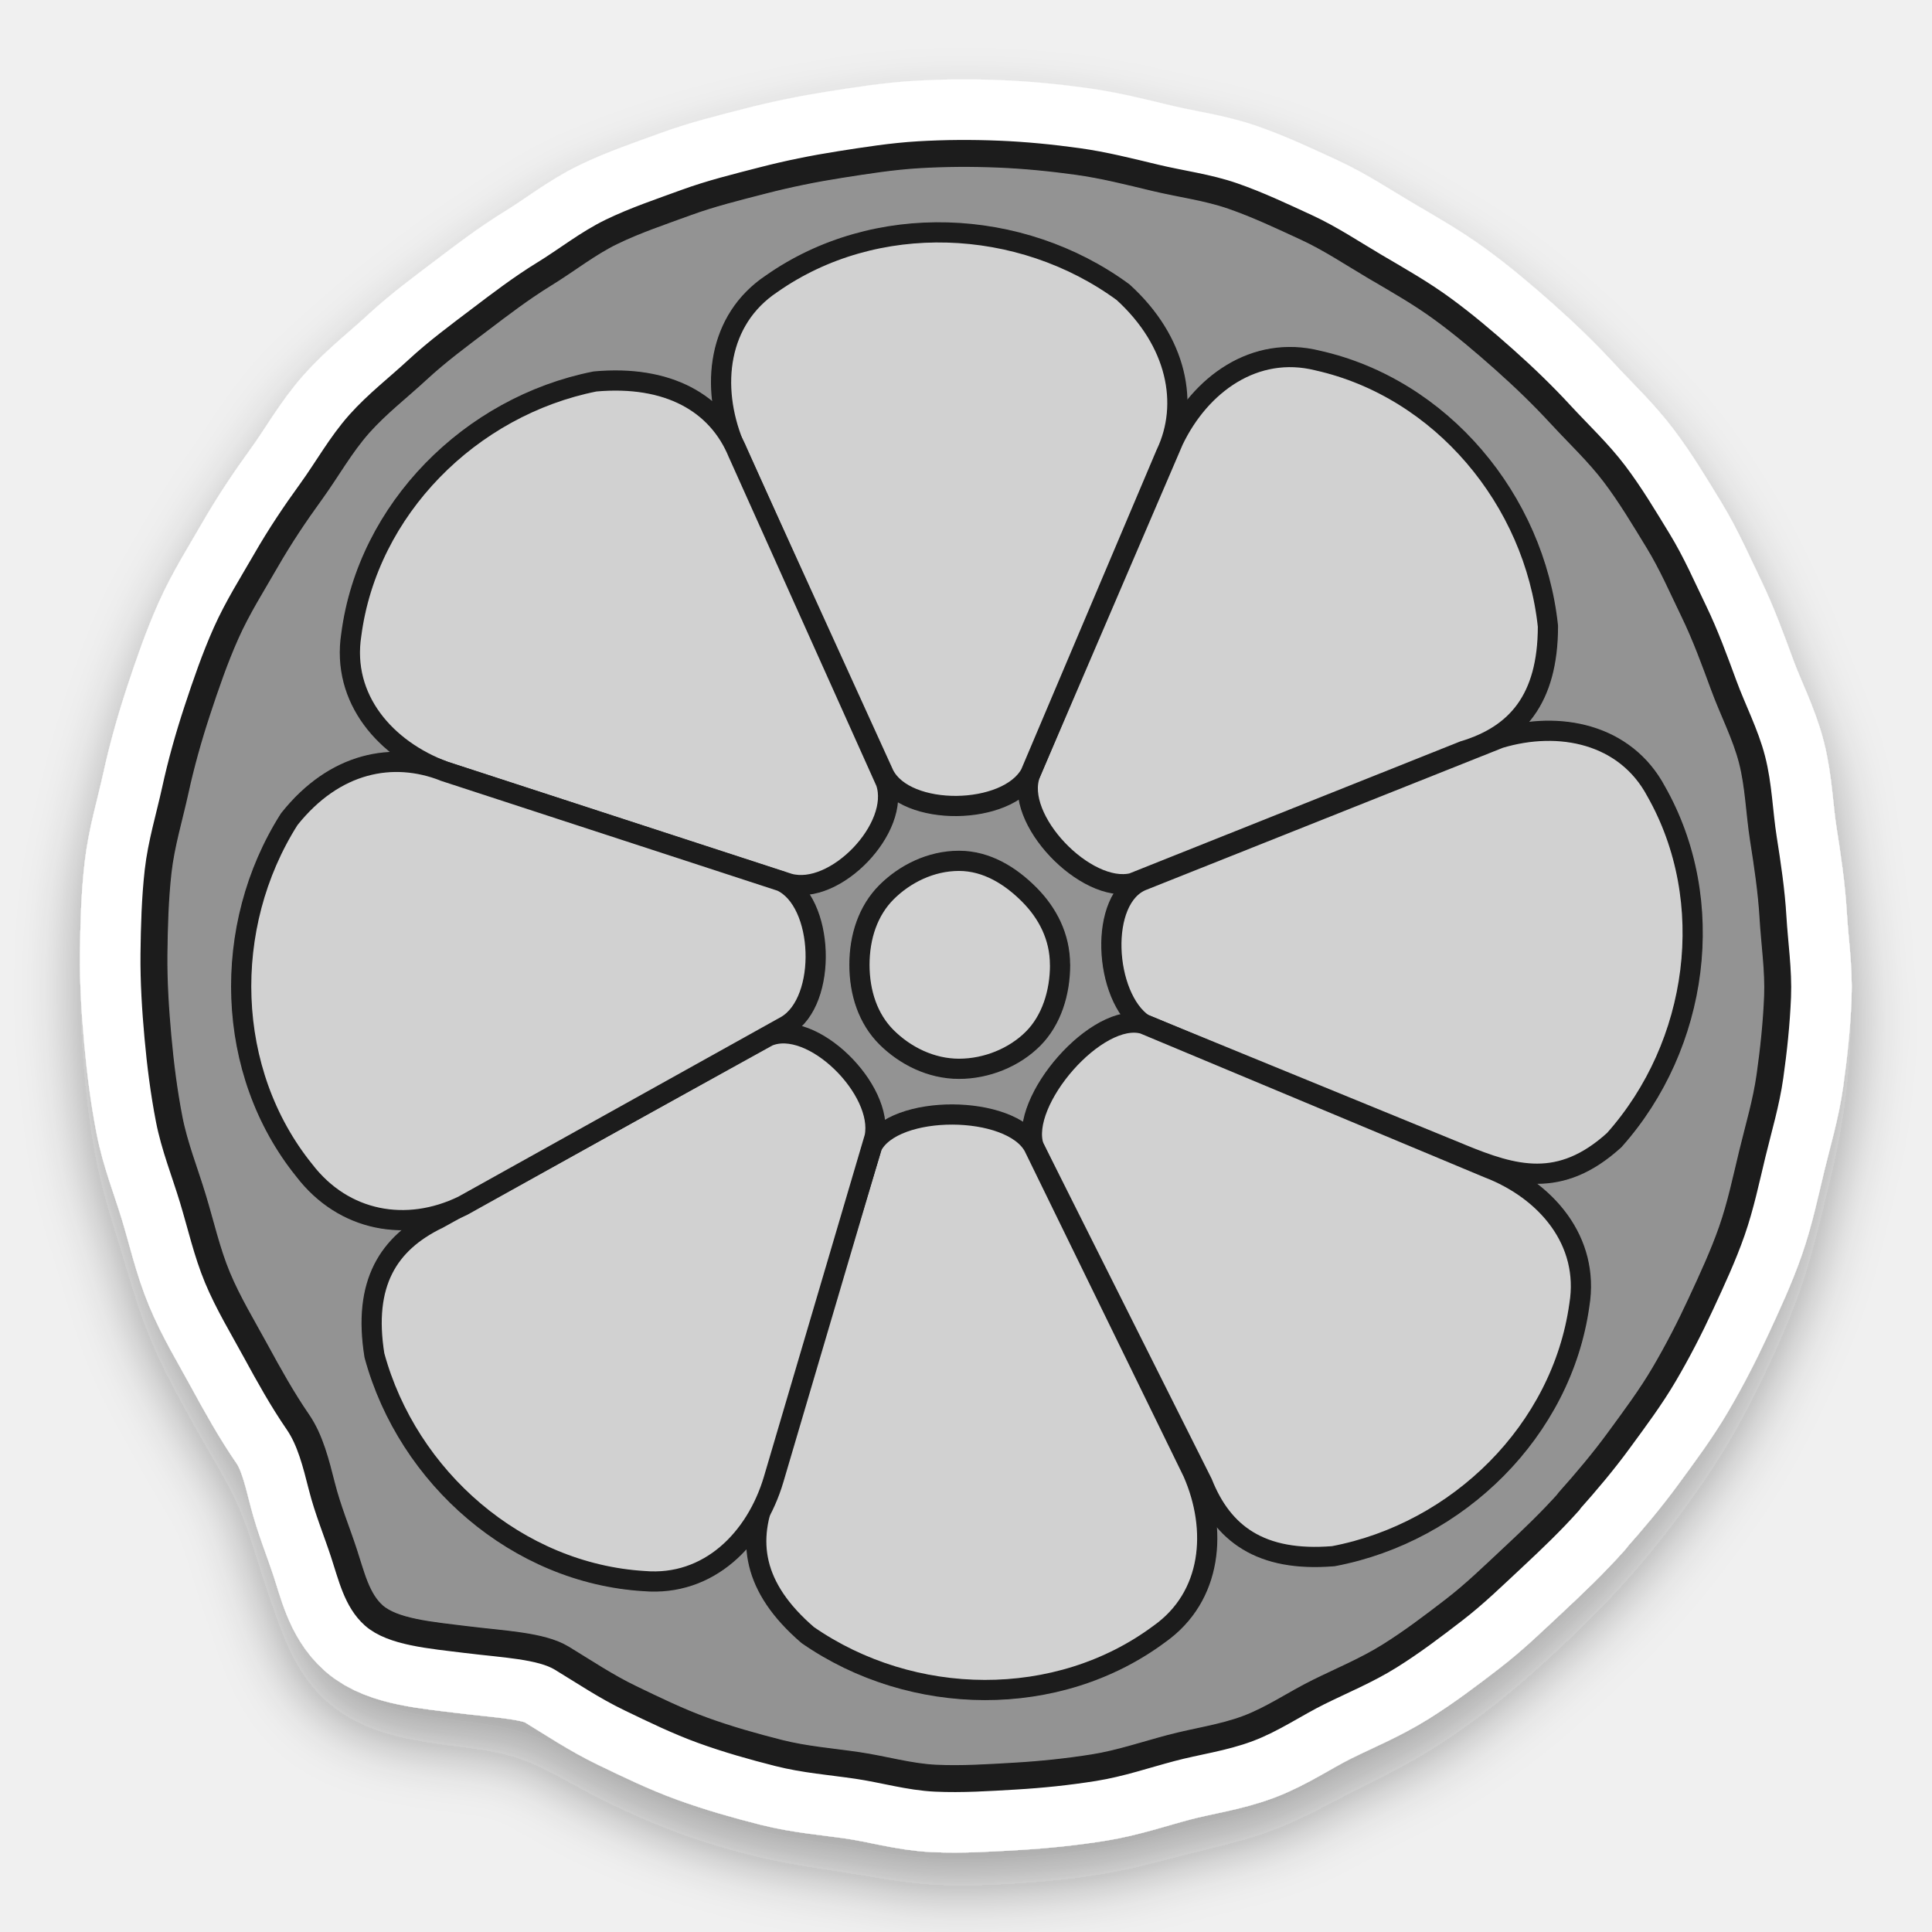
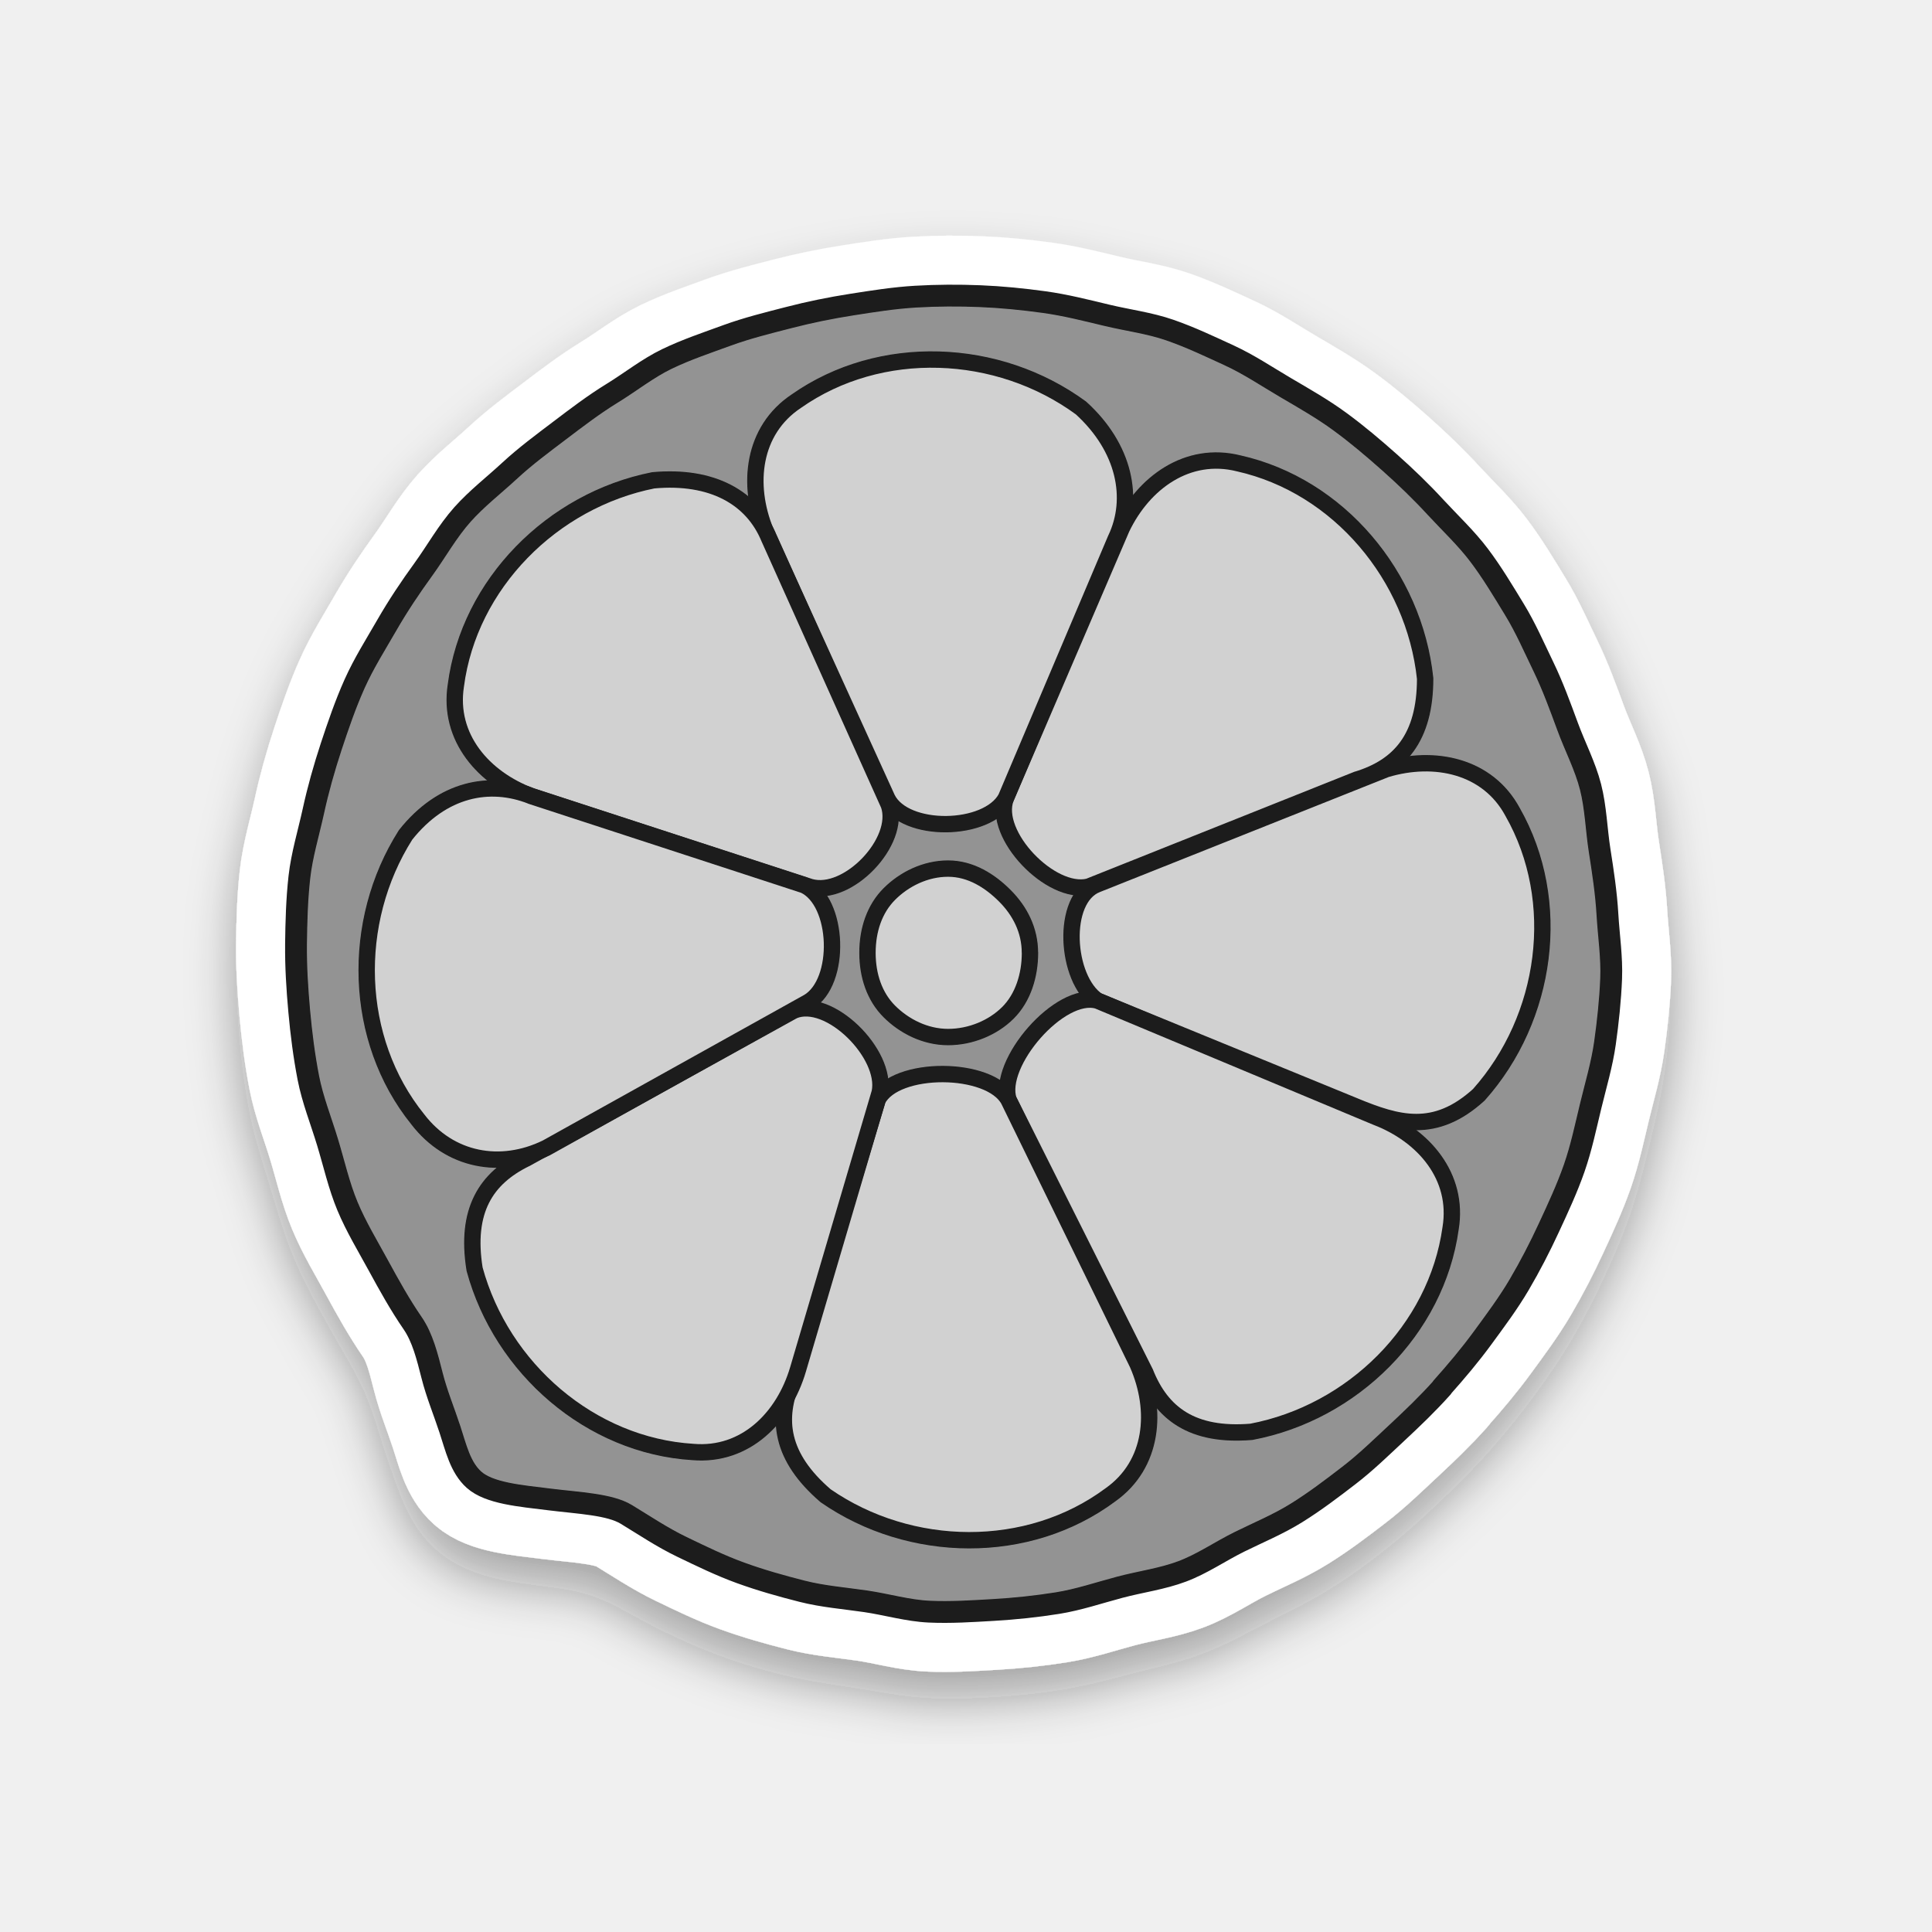
<svg xmlns="http://www.w3.org/2000/svg" width="1024" height="1024" viewBox="0 0 1024 1024">
  <defs>
    <filter id="sh" x="-20%" y="-20%" width="150%" height="150%">
      <feDropShadow dx="0" dy="18" stdDeviation="16" flood-color="#131b17" flood-opacity="0.35" />
    </filter>
    <filter id="grey">
      <feColorMatrix type="saturate" values="0" />
    </filter>
  </defs>
  <g filter="url(#grey)">
-     <g filter="url(#sh)">
-       <g transform="translate(74.50 74.20) scale(3.566)" stroke-linejoin="round">
-         <path d="M212.32,202.35C209.67,205.32,206.84,208.02,204,210.67C201.09,213.38,198.29,216.12,195.2,218.49C192.06,220.91,188.92,223.29,185.61,225.35C182.25,227.45,178.6,228.95,175.1,230.68C171.56,232.43,168.26,234.73,164.6,236.1C160.91,237.49,156.94,238,153.15,239.01C149.34,240.02,145.6,241.3,141.72,241.92C137.84,242.54,133.91,242.95,129.98,243.18C126.05,243.41,122.1,243.67,118.17,243.49C114.24,243.31,110.41,242.16,106.51,241.59C102.61,241.02,98.7,240.72,94.87,239.75C91.08,238.79,87.28,237.72,83.56,236.37C79.89,235.04,76.34,233.31,72.77,231.59C69.2,229.87,66,227.71,62.61,225.65C59.54,223.78,53.89,223.57,48.51,222.9C43.1,222.23,37.46,221.78,34.66,219.29C32.13,217.03,31.35,213.44,30.22,210.01C29.17,206.81,27.81,203.52,26.97,200.2C26.07,196.66,25.22,193.23,23.4,190.57C21.06,187.17,19.07,183.58,17.12,180C15.15,176.38,13,172.85,11.43,169.08C9.86,165.31,8.96,161.24,7.77,157.33C6.58,153.4,5.03,149.55,4.25,145.53C3.47,141.5,2.95,137.4,2.58,133.32C2.21,129.23,1.95,125.11,1.99,121.01C2.04,116.91,2.15,112.77,2.61,108.68C3.07,104.61,4.29,100.63,5.17,96.62C6.04,92.63,7.15,88.69,8.44,84.77C9.72,80.89,11.05,77.01,12.73,73.25C14.41,69.49,16.59,66.06,18.65,62.48C20.71,58.9,22.94,55.57,25.37,52.22C27.75,48.93,29.76,45.28,32.52,42.18C35.17,39.21,38.33,36.78,41.19,34.13C44.11,31.43,47.26,29.11,50.37,26.75C53.48,24.39,56.64,21.98,59.98,19.93C63.36,17.86,66.49,15.35,70.02,13.64C73.58,11.92,77.36,10.66,81.05,9.31C84.74,7.96,88.6,7.01,92.4,6.03C96.22,5.04,100.07,4.26,103.96,3.65C107.85,3.04,111.75,2.42,115.68,2.19C119.61,1.96,123.56,1.94,127.5,2.1C131.44,2.26,135.36,2.65,139.27,3.19C143.18,3.73,146.98,4.7,150.82,5.62C154.66,6.54,158.61,7.03,162.35,8.33C166.09,9.63,169.65,11.32,173.25,12.98C176.85,14.64,180.1,16.83,183.51,18.84C186.88,20.82,190.31,22.76,193.52,25.11C196.67,27.41,199.68,29.96,202.65,32.6C205.62,35.24,208.46,37.98,211.1,40.85C213.8,43.77,216.71,46.5,219.07,49.62C221.46,52.78,223.5,56.21,225.54,59.55C227.61,62.93,229.18,66.57,230.89,70.1C232.61,73.66,233.95,77.35,235.31,81.04C236.67,84.75,238.54,88.3,239.52,92.11C240.5,95.92,240.59,99.94,241.2,103.83C241.81,107.72,242.4,111.6,242.63,115.53C242.86,119.46,243.47,123.41,243.31,127.35C243.15,131.29,242.73,135.24,242.18,139.15C241.63,143.06,240.49,146.85,239.56,150.69C238.63,154.53,237.83,158.39,236.53,162.12C235.24,165.82,233.57,169.41,231.9,173.01C230.26,176.56,228.45,180.07,226.44,183.49C224.46,186.86,222.1,190.02,219.75,193.23C217.45,196.38,214.92,199.38,212.27,202.35L212.32,202.35Z" fill="#ffffff" stroke="#ffffff" stroke-width="22" />
-         <path d="M196.72,90.78L147.42,110.45C140.52,112.12,129.69,100.9,132.25,94.2L153.51,44.68C157.51,36.31,165.6,30.44,174.96,32.78C193.31,36.89,207.19,53.47,209.18,72.27C209.18,83.16,204.49,88.42,196.72,90.79L196.72,90.78Z" fill="#ffffff" stroke="#ffffff" stroke-width="22" />
-         <path d="M152.42,46.59L132.25,94.2C128.84,100.43,113.73,100.7,110.5,94.3L88.17,45.25C84.67,36.66,85.76,26.72,93.79,21.37C109.18,10.56,130.78,11.44,146.03,22.62C154.08,29.94,155.9,39.24,152.43,46.58L152.42,46.59Z" fill="#ffffff" stroke="#ffffff" stroke-width="22" />
-         <path d="M88.83,46.59L110.77,95.46C113.06,102.18,103.26,112.44,96.36,110.51L45.12,93.82C36.42,90.59,29.84,83.07,31.32,73.54C33.75,54.89,49.01,39.57,67.55,35.89C78.39,34.91,85.77,39.08,88.83,46.6L88.83,46.59Z" fill="#ffffff" stroke="#ffffff" stroke-width="22" />
-         <path d="M196.29,150.72L149.08,131.39C143.2,127.41,142.26,112.67,148.94,110.05L202.01,88.91C210.9,86.24,220.68,88.27,225.24,96.77C234.54,113.12,231.61,134.54,219.03,148.65C210.97,155.97,204.15,153.96,196.28,150.72L196.29,150.72Z" fill="#ffffff" stroke="#ffffff" stroke-width="22" />
-         <path d="M157.82,199.59L132.76,149.61C130.53,142.87,142.2,129.39,149.09,131.38L200.24,152.76C208.91,156.07,215.42,163.64,213.85,173.16C211.25,191.79,195.86,206.97,177.29,210.49C166.44,211.38,160.81,207.13,157.82,199.58L157.82,199.59Z" fill="#ffffff" stroke="#ffffff" stroke-width="22" />
-         <path d="M93.27,200.69L108.73,149.55C111.97,143.23,129.34,143.3,132.75,149.61L156.4,198.04C160.13,206.53,159.3,216.49,151.42,222.06C136.33,233.28,114.71,232.98,99.17,222.22C90.92,215.12,90,208.13,93.27,200.7L93.27,200.69Z" fill="#ffffff" stroke="#ffffff" stroke-width="22" />
-         <path d="M44.12,160.4L93.27,133.22C99.82,130.47,110.55,141.19,109.1,148.21L94.11,199.03C91.49,207.93,84.44,215.01,74.83,214.19C56.06,213.05,39.72,198.89,34.76,180.65C33.03,169.9,36.83,163.96,44.12,160.39L44.12,160.4Z" fill="#ffffff" stroke="#ffffff" stroke-width="22" />
-         <path d="M45.11,93.82L95.22,110.18C101.66,113.16,102.16,127.96,95.99,131.62L47.92,158.39C39.58,162.45,30.21,160.81,24.34,153.16C12.52,138.53,11.97,116.91,22.1,100.95C28.87,92.43,37.55,90.84,45.11,93.81L45.11,93.82Z" fill="#ffffff" stroke="#ffffff" stroke-width="22" />
-         <path d="M136.67,122.59C136.67,126.76,135.38,130.85,132.64,133.59C129.9,136.33,125.81,138.05,121.64,138.05C117.47,138.05,113.61,136.09,110.87,133.36C108.13,130.63,106.85,126.76,106.85,122.59C106.85,118.42,108.13,114.55,110.86,111.81C113.59,109.08,117.47,107.14,121.64,107.14C125.81,107.14,129.35,109.41,132.08,112.15C134.81,114.89,136.66,118.42,136.66,122.59L136.67,122.59Z" fill="#ffffff" stroke="#ffffff" stroke-width="22" />
+     <g transform="translate(512 512) scale(0.81) translate(-520 -520)">
+       <g filter="url(#sh)">
+         <g transform="translate(74.50 74.20) scale(3.566)" stroke-linejoin="round">
+           <path d="M212.32,202.35C209.67,205.32,206.84,208.02,204,210.67C201.09,213.38,198.29,216.12,195.2,218.49C192.06,220.91,188.92,223.29,185.61,225.35C182.25,227.45,178.6,228.95,175.1,230.68C171.56,232.43,168.26,234.73,164.6,236.1C160.91,237.49,156.94,238,153.15,239.01C149.34,240.02,145.6,241.3,141.72,241.92C137.84,242.54,133.91,242.95,129.98,243.18C126.05,243.41,122.1,243.67,118.17,243.49C114.24,243.31,110.41,242.16,106.51,241.59C102.61,241.02,98.7,240.72,94.87,239.75C91.08,238.79,87.28,237.72,83.56,236.37C79.89,235.04,76.34,233.31,72.77,231.59C69.2,229.87,66,227.71,62.61,225.65C59.54,223.78,53.89,223.57,48.51,222.9C43.1,222.23,37.46,221.78,34.66,219.29C32.13,217.03,31.35,213.44,30.22,210.01C29.17,206.81,27.81,203.52,26.97,200.2C26.07,196.66,25.22,193.23,23.4,190.57C21.06,187.17,19.07,183.58,17.12,180C15.15,176.38,13,172.85,11.43,169.08C9.86,165.31,8.96,161.24,7.77,157.33C6.58,153.4,5.03,149.55,4.25,145.53C3.47,141.5,2.95,137.4,2.58,133.32C2.21,129.23,1.95,125.11,1.99,121.01C2.04,116.91,2.15,112.77,2.61,108.68C3.07,104.61,4.29,100.63,5.17,96.62C6.04,92.63,7.15,88.69,8.44,84.77C9.72,80.89,11.05,77.01,12.73,73.25C14.41,69.49,16.59,66.06,18.65,62.48C20.71,58.9,22.94,55.57,25.37,52.22C27.75,48.93,29.76,45.28,32.52,42.18C35.17,39.21,38.33,36.78,41.19,34.13C44.11,31.43,47.26,29.11,50.37,26.75C53.48,24.39,56.64,21.98,59.98,19.93C63.36,17.86,66.49,15.35,70.02,13.64C73.58,11.92,77.36,10.66,81.05,9.31C84.74,7.96,88.6,7.01,92.4,6.03C96.22,5.04,100.07,4.26,103.96,3.65C107.85,3.04,111.75,2.42,115.68,2.19C119.61,1.96,123.56,1.94,127.5,2.1C131.44,2.26,135.36,2.65,139.27,3.19C143.18,3.73,146.98,4.7,150.82,5.62C154.66,6.54,158.61,7.03,162.35,8.33C166.09,9.63,169.65,11.32,173.25,12.98C176.85,14.64,180.1,16.83,183.51,18.84C186.88,20.82,190.31,22.76,193.52,25.11C196.67,27.41,199.68,29.96,202.65,32.6C205.62,35.24,208.46,37.98,211.1,40.85C213.8,43.77,216.71,46.5,219.07,49.62C221.46,52.78,223.5,56.21,225.54,59.55C227.61,62.93,229.18,66.57,230.89,70.1C232.61,73.66,233.95,77.35,235.31,81.04C236.67,84.75,238.54,88.3,239.52,92.11C240.5,95.92,240.59,99.94,241.2,103.83C241.81,107.72,242.4,111.6,242.63,115.53C242.86,119.46,243.47,123.41,243.31,127.35C243.15,131.29,242.73,135.24,242.18,139.15C241.63,143.06,240.49,146.85,239.56,150.69C238.63,154.53,237.83,158.39,236.53,162.12C235.24,165.82,233.57,169.41,231.9,173.01C230.26,176.56,228.45,180.07,226.44,183.49C224.46,186.86,222.1,190.02,219.75,193.23C217.45,196.38,214.92,199.38,212.27,202.35L212.32,202.35Z" fill="#ffffff" stroke="#ffffff" stroke-width="22" />
+           <path d="M196.72,90.78L147.42,110.45C140.52,112.12,129.69,100.9,132.25,94.2L153.51,44.68C157.51,36.31,165.6,30.44,174.96,32.78C193.31,36.89,207.19,53.47,209.18,72.27C209.18,83.16,204.49,88.42,196.72,90.79L196.72,90.78Z" fill="#ffffff" stroke="#ffffff" stroke-width="22" />
+           <path d="M152.42,46.59L132.25,94.2C128.84,100.43,113.73,100.7,110.5,94.3L88.17,45.25C84.67,36.66,85.76,26.72,93.79,21.37C109.18,10.56,130.78,11.44,146.03,22.62C154.08,29.94,155.9,39.24,152.43,46.58L152.42,46.59Z" fill="#ffffff" stroke="#ffffff" stroke-width="22" />
+           <path d="M88.83,46.59L110.77,95.46C113.06,102.18,103.26,112.44,96.36,110.51L45.12,93.82C36.42,90.59,29.84,83.07,31.32,73.54C33.75,54.89,49.01,39.57,67.55,35.89C78.39,34.91,85.77,39.08,88.83,46.6L88.83,46.59Z" fill="#ffffff" stroke="#ffffff" stroke-width="22" />
+           <path d="M196.29,150.72L149.08,131.39C143.2,127.41,142.26,112.67,148.94,110.05L202.01,88.91C210.9,86.24,220.68,88.27,225.24,96.77C234.54,113.12,231.61,134.54,219.03,148.65C210.97,155.97,204.15,153.96,196.28,150.72L196.29,150.72Z" fill="#ffffff" stroke="#ffffff" stroke-width="22" />
+           <path d="M157.82,199.59L132.76,149.61C130.53,142.87,142.2,129.39,149.09,131.38L200.24,152.76C208.91,156.07,215.42,163.64,213.85,173.16C211.25,191.79,195.86,206.97,177.29,210.49C166.44,211.38,160.81,207.13,157.82,199.58L157.82,199.59Z" fill="#ffffff" stroke="#ffffff" stroke-width="22" />
+           <path d="M93.27,200.69L108.73,149.55C111.97,143.23,129.34,143.3,132.75,149.61L156.4,198.04C160.13,206.53,159.3,216.49,151.42,222.06C136.33,233.28,114.71,232.98,99.17,222.22C90.92,215.12,90,208.13,93.27,200.7L93.27,200.69Z" fill="#ffffff" stroke="#ffffff" stroke-width="22" />
+           <path d="M44.12,160.4L93.27,133.22C99.82,130.47,110.55,141.19,109.1,148.21L94.11,199.03C91.49,207.93,84.44,215.01,74.83,214.19C56.06,213.05,39.72,198.89,34.76,180.65C33.03,169.9,36.83,163.96,44.12,160.39L44.12,160.4Z" fill="#ffffff" stroke="#ffffff" stroke-width="22" />
+           <path d="M45.11,93.82L95.22,110.18C101.66,113.16,102.16,127.96,95.99,131.62L47.92,158.39C39.58,162.45,30.21,160.81,24.34,153.16C12.52,138.53,11.97,116.91,22.1,100.95C28.87,92.43,37.55,90.84,45.11,93.81L45.11,93.82Z" fill="#ffffff" stroke="#ffffff" stroke-width="22" />
+           <path d="M136.67,122.59C136.67,126.76,135.38,130.85,132.64,133.59C129.9,136.33,125.81,138.05,121.64,138.05C117.47,138.05,113.61,136.09,110.87,133.36C108.13,130.63,106.85,126.76,106.85,122.59C106.85,118.42,108.13,114.55,110.86,111.81C113.59,109.08,117.47,107.14,121.64,107.14C125.81,107.14,129.35,109.41,132.08,112.15C134.81,114.89,136.66,118.42,136.66,122.59L136.67,122.59Z" fill="#ffffff" stroke="#ffffff" stroke-width="22" />
+         </g>
      </g>
-     </g>
-     <g transform="translate(74.50 74.20) scale(3.566)" stroke-linejoin="round" stroke-linecap="round">
-       <path d="M212.32,202.35C209.67,205.32,206.84,208.02,204,210.67C201.09,213.38,198.29,216.12,195.2,218.49C192.06,220.91,188.92,223.29,185.61,225.35C182.25,227.45,178.6,228.95,175.1,230.68C171.56,232.43,168.26,234.73,164.6,236.1C160.91,237.49,156.94,238,153.15,239.01C149.34,240.02,145.6,241.3,141.72,241.92C137.84,242.54,133.91,242.95,129.98,243.18C126.05,243.41,122.1,243.67,118.17,243.49C114.24,243.31,110.41,242.16,106.51,241.59C102.61,241.02,98.7,240.72,94.87,239.75C91.08,238.79,87.28,237.72,83.56,236.37C79.89,235.04,76.34,233.31,72.77,231.59C69.2,229.87,66,227.71,62.61,225.65C59.54,223.78,53.89,223.57,48.51,222.9C43.1,222.23,37.46,221.78,34.66,219.29C32.13,217.03,31.35,213.44,30.22,210.01C29.17,206.81,27.81,203.52,26.97,200.2C26.07,196.66,25.22,193.23,23.4,190.57C21.06,187.17,19.07,183.58,17.12,180C15.15,176.38,13,172.85,11.43,169.08C9.86,165.31,8.96,161.24,7.77,157.33C6.58,153.4,5.03,149.55,4.25,145.53C3.47,141.5,2.95,137.4,2.58,133.32C2.21,129.23,1.95,125.11,1.99,121.01C2.04,116.91,2.15,112.77,2.61,108.68C3.07,104.61,4.29,100.63,5.17,96.62C6.04,92.63,7.15,88.69,8.44,84.77C9.72,80.89,11.05,77.01,12.73,73.25C14.41,69.49,16.59,66.06,18.65,62.48C20.71,58.9,22.94,55.57,25.37,52.22C27.75,48.93,29.76,45.28,32.52,42.18C35.17,39.21,38.33,36.78,41.19,34.13C44.11,31.43,47.26,29.11,50.37,26.75C53.48,24.39,56.64,21.98,59.98,19.93C63.36,17.86,66.49,15.35,70.02,13.64C73.58,11.92,77.36,10.66,81.05,9.31C84.74,7.96,88.6,7.01,92.4,6.03C96.22,5.04,100.07,4.26,103.96,3.65C107.85,3.04,111.75,2.42,115.68,2.19C119.61,1.96,123.56,1.94,127.5,2.1C131.44,2.26,135.36,2.65,139.27,3.19C143.18,3.73,146.98,4.7,150.82,5.62C154.66,6.54,158.61,7.03,162.35,8.33C166.09,9.63,169.65,11.32,173.25,12.98C176.85,14.64,180.1,16.83,183.51,18.84C186.88,20.82,190.31,22.76,193.52,25.11C196.67,27.41,199.68,29.96,202.65,32.6C205.62,35.24,208.46,37.98,211.1,40.85C213.8,43.77,216.71,46.5,219.07,49.62C221.46,52.78,223.5,56.21,225.54,59.55C227.61,62.93,229.18,66.57,230.89,70.1C232.61,73.66,233.95,77.35,235.31,81.04C236.67,84.75,238.54,88.3,239.52,92.11C240.5,95.92,240.59,99.94,241.2,103.83C241.81,107.72,242.4,111.6,242.63,115.53C242.86,119.46,243.47,123.41,243.31,127.35C243.15,131.29,242.73,135.24,242.18,139.15C241.63,143.06,240.49,146.85,239.56,150.69C238.63,154.53,237.83,158.39,236.53,162.12C235.24,165.82,233.57,169.41,231.9,173.01C230.26,176.56,228.45,180.07,226.44,183.49C224.46,186.86,222.1,190.02,219.75,193.23C217.45,196.38,214.92,199.38,212.27,202.35L212.32,202.35Z" fill="#09a950" />
-       <path d="M212.32,202.35C209.67,205.32,206.84,208.02,204,210.67C201.09,213.38,198.29,216.12,195.2,218.49C192.06,220.91,188.92,223.29,185.61,225.35C182.25,227.45,178.6,228.95,175.1,230.68C171.56,232.43,168.26,234.73,164.6,236.1C160.91,237.49,156.94,238,153.15,239.01C149.34,240.02,145.6,241.3,141.72,241.92C137.84,242.54,133.91,242.95,129.98,243.18C126.05,243.41,122.1,243.67,118.17,243.49C114.24,243.31,110.41,242.16,106.51,241.59C102.61,241.02,98.7,240.72,94.87,239.75C91.08,238.79,87.28,237.72,83.56,236.37C79.89,235.04,76.34,233.31,72.77,231.59C69.2,229.87,66,227.71,62.61,225.65C59.54,223.78,53.89,223.57,48.51,222.9C43.1,222.23,37.46,221.78,34.66,219.29C32.13,217.03,31.35,213.44,30.22,210.01C29.17,206.81,27.81,203.52,26.97,200.2C26.07,196.66,25.22,193.23,23.4,190.57C21.06,187.17,19.07,183.58,17.12,180C15.15,176.38,13,172.85,11.43,169.08C9.86,165.31,8.96,161.24,7.77,157.33C6.58,153.4,5.03,149.55,4.25,145.53C3.47,141.5,2.95,137.4,2.58,133.32C2.21,129.23,1.95,125.11,1.99,121.01C2.04,116.91,2.15,112.77,2.61,108.68C3.07,104.61,4.29,100.63,5.17,96.62C6.04,92.63,7.15,88.69,8.44,84.77C9.72,80.89,11.05,77.01,12.73,73.25C14.41,69.49,16.59,66.06,18.65,62.48C20.71,58.9,22.94,55.57,25.37,52.22C27.75,48.93,29.76,45.28,32.52,42.18C35.17,39.21,38.33,36.78,41.19,34.13C44.11,31.43,47.26,29.11,50.37,26.75C53.48,24.39,56.64,21.98,59.98,19.93C63.36,17.86,66.49,15.35,70.02,13.64C73.58,11.92,77.36,10.66,81.05,9.31C84.74,7.96,88.6,7.01,92.4,6.03C96.22,5.04,100.07,4.26,103.96,3.65C107.85,3.04,111.75,2.42,115.68,2.19C119.61,1.96,123.56,1.94,127.5,2.1C131.44,2.26,135.36,2.65,139.27,3.19C143.18,3.73,146.98,4.7,150.82,5.62C154.66,6.54,158.61,7.03,162.35,8.33C166.09,9.63,169.65,11.32,173.25,12.98C176.85,14.64,180.1,16.83,183.51,18.84C186.88,20.82,190.31,22.76,193.52,25.11C196.67,27.41,199.68,29.96,202.65,32.6C205.62,35.24,208.46,37.98,211.1,40.85C213.8,43.77,216.71,46.5,219.07,49.62C221.46,52.78,223.5,56.21,225.54,59.55C227.61,62.93,229.18,66.57,230.89,70.1C232.61,73.66,233.95,77.35,235.31,81.04C236.67,84.75,238.54,88.3,239.52,92.11C240.5,95.92,240.59,99.94,241.2,103.83C241.81,107.72,242.4,111.6,242.63,115.53C242.86,119.46,243.47,123.41,243.31,127.35C243.15,131.29,242.73,135.24,242.18,139.15C241.63,143.06,240.49,146.85,239.56,150.69C238.63,154.53,237.83,158.39,236.53,162.12C235.24,165.82,233.57,169.41,231.9,173.01C230.26,176.56,228.45,180.07,226.44,183.49C224.46,186.86,222.1,190.02,219.75,193.23C217.45,196.38,214.92,199.38,212.27,202.35L212.32,202.35Z" fill="none" stroke="#131b17" stroke-width="4.00" />
-       <path d="M196.72,90.78L147.42,110.45C140.52,112.12,129.69,100.9,132.25,94.2L153.51,44.68C157.51,36.31,165.6,30.44,174.96,32.78C193.31,36.89,207.19,53.47,209.18,72.27C209.18,83.16,204.49,88.42,196.72,90.79L196.72,90.78Z" fill="#a3e18a" />
-       <path d="M196.72,90.78L147.42,110.45C140.52,112.12,129.69,100.9,132.25,94.2L153.51,44.68C157.51,36.31,165.6,30.44,174.96,32.78C193.31,36.89,207.19,53.47,209.18,72.27C209.18,83.16,204.49,88.42,196.72,90.79L196.72,90.78Z" fill="none" stroke="#131b17" stroke-width="3.00" />
-       <path d="M152.42,46.59L132.25,94.2C128.84,100.43,113.73,100.7,110.5,94.3L88.17,45.25C84.67,36.66,85.76,26.72,93.79,21.37C109.18,10.56,130.78,11.44,146.03,22.62C154.08,29.94,155.9,39.24,152.43,46.58L152.42,46.59Z" fill="#a3e18a" />
-       <path d="M152.42,46.59L132.25,94.2C128.84,100.43,113.73,100.7,110.5,94.3L88.17,45.25C84.67,36.66,85.76,26.72,93.79,21.37C109.18,10.56,130.78,11.44,146.03,22.62C154.08,29.94,155.9,39.24,152.43,46.58L152.42,46.59Z" fill="none" stroke="#131b17" stroke-width="3.00" />
-       <path d="M88.83,46.59L110.77,95.46C113.06,102.18,103.26,112.44,96.36,110.51L45.12,93.82C36.42,90.59,29.84,83.07,31.32,73.54C33.75,54.89,49.01,39.57,67.55,35.89C78.39,34.91,85.77,39.08,88.83,46.6L88.83,46.59Z" fill="#a3e18a" />
-       <path d="M88.83,46.59L110.77,95.46C113.06,102.18,103.26,112.44,96.36,110.51L45.12,93.82C36.42,90.59,29.84,83.07,31.32,73.54C33.75,54.89,49.01,39.57,67.55,35.89C78.39,34.91,85.77,39.08,88.83,46.6L88.83,46.59Z" fill="none" stroke="#131b17" stroke-width="3.00" />
-       <path d="M196.29,150.72L149.08,131.39C143.2,127.41,142.26,112.67,148.94,110.05L202.01,88.91C210.9,86.24,220.68,88.27,225.24,96.77C234.54,113.12,231.61,134.54,219.03,148.65C210.97,155.97,204.15,153.96,196.28,150.72L196.29,150.72Z" fill="#a3e18a" />
-       <path d="M196.29,150.72L149.08,131.39C143.2,127.41,142.26,112.67,148.94,110.05L202.01,88.91C210.9,86.24,220.68,88.27,225.24,96.77C234.54,113.12,231.61,134.54,219.03,148.65C210.97,155.97,204.15,153.96,196.28,150.72L196.29,150.72Z" fill="none" stroke="#131b17" stroke-width="3.00" />
-       <path d="M157.82,199.59L132.76,149.61C130.53,142.87,142.2,129.39,149.09,131.38L200.24,152.76C208.91,156.07,215.42,163.64,213.85,173.16C211.25,191.79,195.86,206.97,177.29,210.49C166.44,211.38,160.81,207.13,157.82,199.58L157.82,199.59Z" fill="#a3e18a" />
-       <path d="M157.82,199.59L132.76,149.61C130.53,142.87,142.2,129.39,149.09,131.38L200.24,152.76C208.91,156.07,215.42,163.64,213.85,173.16C211.25,191.79,195.86,206.97,177.29,210.49C166.44,211.38,160.81,207.13,157.82,199.58L157.82,199.59Z" fill="none" stroke="#131b17" stroke-width="3.00" />
-       <path d="M93.27,200.69L108.73,149.55C111.97,143.23,129.34,143.3,132.75,149.61L156.4,198.04C160.13,206.53,159.3,216.49,151.42,222.06C136.33,233.28,114.71,232.98,99.17,222.22C90.92,215.12,90,208.13,93.27,200.7L93.27,200.69Z" fill="#a3e18a" />
-       <path d="M93.27,200.69L108.73,149.55C111.97,143.23,129.34,143.3,132.75,149.61L156.4,198.04C160.13,206.53,159.3,216.49,151.42,222.06C136.33,233.28,114.71,232.98,99.17,222.22C90.92,215.12,90,208.13,93.27,200.7L93.27,200.69Z" fill="none" stroke="#131b17" stroke-width="3.00" />
-       <path d="M44.12,160.4L93.27,133.22C99.82,130.47,110.55,141.19,109.1,148.21L94.11,199.03C91.49,207.93,84.44,215.01,74.83,214.19C56.06,213.05,39.72,198.89,34.76,180.65C33.03,169.9,36.83,163.96,44.12,160.39L44.12,160.4Z" fill="#a3e18a" />
-       <path d="M44.12,160.4L93.27,133.22C99.82,130.47,110.55,141.19,109.1,148.21L94.11,199.03C91.49,207.93,84.44,215.01,74.83,214.19C56.06,213.05,39.72,198.89,34.76,180.65C33.03,169.9,36.83,163.96,44.12,160.39L44.12,160.4Z" fill="none" stroke="#131b17" stroke-width="3.00" />
-       <path d="M45.11,93.82L95.22,110.18C101.66,113.16,102.16,127.96,95.99,131.62L47.92,158.39C39.58,162.45,30.21,160.81,24.34,153.16C12.52,138.53,11.97,116.91,22.1,100.95C28.87,92.43,37.55,90.84,45.11,93.81L45.11,93.82Z" fill="#a3e18a" />
-       <path d="M45.11,93.82L95.22,110.18C101.66,113.16,102.16,127.96,95.99,131.62L47.92,158.39C39.58,162.45,30.21,160.81,24.34,153.16C12.52,138.53,11.97,116.91,22.1,100.95C28.87,92.43,37.55,90.84,45.11,93.81L45.11,93.82Z" fill="none" stroke="#131b17" stroke-width="3.00" />
-       <path d="M136.67,122.59C136.67,126.76,135.38,130.85,132.64,133.59C129.9,136.33,125.81,138.05,121.64,138.05C117.47,138.05,113.61,136.09,110.87,133.36C108.13,130.63,106.85,126.76,106.85,122.59C106.85,118.42,108.13,114.55,110.86,111.81C113.59,109.08,117.47,107.14,121.64,107.14C125.81,107.14,129.35,109.41,132.08,112.15C134.81,114.89,136.66,118.42,136.66,122.59L136.67,122.59Z" fill="#a3e18a" />
-       <path d="M136.67,122.59C136.67,126.76,135.38,130.85,132.64,133.59C129.9,136.33,125.81,138.05,121.64,138.05C117.47,138.05,113.61,136.09,110.87,133.36C108.13,130.63,106.85,126.76,106.85,122.59C106.85,118.42,108.13,114.55,110.86,111.81C113.59,109.08,117.47,107.14,121.64,107.14C125.81,107.14,129.35,109.41,132.08,112.15C134.81,114.89,136.66,118.42,136.66,122.59L136.67,122.59Z" fill="none" stroke="#131b17" stroke-width="3.00" />
+       <g transform="translate(74.50 74.20) scale(3.566)" stroke-linejoin="round" stroke-linecap="round">
+         <path d="M212.32,202.35C209.67,205.32,206.84,208.02,204,210.67C201.09,213.38,198.29,216.12,195.2,218.49C192.06,220.91,188.92,223.29,185.61,225.35C182.25,227.45,178.6,228.95,175.1,230.68C171.56,232.43,168.26,234.73,164.6,236.1C160.91,237.49,156.94,238,153.15,239.01C149.34,240.02,145.6,241.3,141.72,241.92C137.84,242.54,133.91,242.95,129.98,243.18C126.05,243.41,122.1,243.67,118.17,243.49C114.24,243.31,110.41,242.16,106.51,241.59C102.61,241.02,98.7,240.72,94.87,239.75C91.08,238.79,87.28,237.72,83.56,236.37C79.89,235.04,76.34,233.31,72.77,231.59C69.2,229.87,66,227.71,62.61,225.65C59.54,223.78,53.89,223.57,48.51,222.9C43.1,222.23,37.46,221.78,34.66,219.29C32.13,217.03,31.35,213.44,30.22,210.01C29.17,206.81,27.81,203.52,26.97,200.2C26.07,196.66,25.22,193.23,23.4,190.57C21.06,187.17,19.07,183.58,17.12,180C15.15,176.38,13,172.85,11.43,169.08C9.86,165.31,8.96,161.24,7.77,157.33C6.58,153.4,5.03,149.55,4.25,145.53C3.47,141.5,2.95,137.4,2.58,133.32C2.21,129.23,1.95,125.11,1.99,121.01C2.04,116.91,2.15,112.77,2.61,108.68C3.07,104.61,4.29,100.63,5.17,96.62C6.04,92.63,7.15,88.69,8.44,84.77C9.72,80.89,11.05,77.01,12.73,73.25C14.41,69.49,16.59,66.06,18.65,62.48C20.71,58.9,22.94,55.57,25.37,52.22C27.75,48.93,29.76,45.28,32.52,42.18C35.17,39.21,38.33,36.78,41.19,34.13C44.11,31.43,47.26,29.11,50.37,26.75C53.48,24.39,56.64,21.98,59.98,19.93C63.36,17.86,66.49,15.35,70.02,13.64C73.58,11.92,77.36,10.66,81.05,9.31C84.74,7.96,88.6,7.01,92.4,6.03C96.22,5.04,100.07,4.26,103.96,3.65C107.85,3.04,111.75,2.42,115.68,2.19C119.61,1.96,123.56,1.94,127.5,2.1C131.44,2.26,135.36,2.65,139.27,3.19C143.18,3.73,146.98,4.7,150.82,5.62C154.66,6.54,158.61,7.03,162.35,8.33C166.09,9.63,169.65,11.32,173.25,12.98C176.85,14.64,180.1,16.83,183.51,18.84C186.88,20.82,190.31,22.76,193.52,25.11C196.67,27.41,199.68,29.96,202.65,32.6C205.62,35.24,208.46,37.98,211.1,40.85C213.8,43.77,216.71,46.5,219.07,49.62C221.46,52.78,223.5,56.21,225.54,59.55C227.61,62.93,229.18,66.57,230.89,70.1C232.61,73.66,233.95,77.35,235.31,81.04C236.67,84.75,238.54,88.3,239.52,92.11C240.5,95.92,240.59,99.94,241.2,103.83C241.81,107.72,242.4,111.6,242.63,115.53C242.86,119.46,243.47,123.41,243.31,127.35C243.15,131.29,242.73,135.24,242.18,139.15C241.63,143.06,240.49,146.85,239.56,150.69C238.63,154.53,237.83,158.39,236.53,162.12C235.24,165.82,233.57,169.41,231.9,173.01C230.26,176.56,228.45,180.07,226.44,183.49C224.46,186.86,222.1,190.02,219.75,193.23C217.45,196.38,214.92,199.38,212.27,202.35L212.32,202.35Z" fill="#09a950" />
+         <path d="M212.32,202.35C209.67,205.32,206.84,208.02,204,210.67C201.09,213.38,198.29,216.12,195.2,218.49C192.06,220.91,188.92,223.29,185.61,225.35C182.25,227.45,178.6,228.95,175.1,230.68C171.56,232.43,168.26,234.73,164.6,236.1C160.91,237.49,156.94,238,153.15,239.01C149.34,240.02,145.6,241.3,141.72,241.92C137.84,242.54,133.91,242.95,129.98,243.18C126.05,243.41,122.1,243.67,118.17,243.49C114.24,243.31,110.41,242.16,106.51,241.59C102.61,241.02,98.7,240.72,94.87,239.75C91.08,238.79,87.28,237.72,83.56,236.37C79.89,235.04,76.34,233.31,72.77,231.59C69.2,229.87,66,227.71,62.61,225.65C59.54,223.78,53.89,223.57,48.51,222.9C43.1,222.23,37.46,221.78,34.66,219.29C32.13,217.03,31.35,213.44,30.22,210.01C29.17,206.81,27.81,203.52,26.97,200.2C26.07,196.66,25.22,193.23,23.4,190.57C21.06,187.17,19.07,183.58,17.12,180C15.15,176.38,13,172.85,11.43,169.08C9.86,165.31,8.96,161.24,7.77,157.33C6.58,153.4,5.03,149.55,4.25,145.53C3.47,141.5,2.95,137.4,2.58,133.32C2.21,129.23,1.95,125.11,1.99,121.01C2.04,116.91,2.15,112.77,2.61,108.68C3.07,104.61,4.29,100.63,5.17,96.62C6.04,92.63,7.15,88.69,8.44,84.77C9.72,80.89,11.05,77.01,12.73,73.25C14.41,69.49,16.59,66.06,18.65,62.48C20.71,58.9,22.94,55.57,25.37,52.22C27.75,48.93,29.76,45.28,32.52,42.18C35.17,39.21,38.33,36.78,41.19,34.13C44.11,31.43,47.26,29.11,50.37,26.75C53.48,24.39,56.64,21.98,59.98,19.93C63.36,17.86,66.49,15.35,70.02,13.64C73.58,11.92,77.36,10.66,81.05,9.31C84.74,7.96,88.6,7.01,92.4,6.03C96.22,5.04,100.07,4.26,103.96,3.65C107.85,3.04,111.75,2.42,115.68,2.19C119.61,1.96,123.56,1.94,127.5,2.1C131.44,2.26,135.36,2.65,139.27,3.19C143.18,3.73,146.98,4.7,150.82,5.62C154.66,6.54,158.61,7.03,162.35,8.33C166.09,9.63,169.65,11.32,173.25,12.98C176.85,14.64,180.1,16.83,183.51,18.84C186.88,20.82,190.31,22.76,193.52,25.11C196.67,27.41,199.68,29.96,202.65,32.6C205.62,35.24,208.46,37.98,211.1,40.85C213.8,43.77,216.71,46.5,219.07,49.62C221.46,52.78,223.5,56.21,225.54,59.55C227.61,62.93,229.18,66.57,230.89,70.1C232.61,73.66,233.95,77.35,235.31,81.04C236.67,84.75,238.54,88.3,239.52,92.11C240.5,95.92,240.59,99.94,241.2,103.83C241.81,107.72,242.4,111.6,242.63,115.53C242.86,119.46,243.47,123.41,243.31,127.35C243.15,131.29,242.73,135.24,242.18,139.15C241.63,143.06,240.49,146.85,239.56,150.69C238.63,154.53,237.83,158.39,236.53,162.12C235.24,165.82,233.57,169.41,231.9,173.01C230.26,176.56,228.45,180.07,226.44,183.49C224.46,186.86,222.1,190.02,219.75,193.23C217.45,196.38,214.92,199.38,212.27,202.35L212.32,202.35Z" fill="none" stroke="#131b17" stroke-width="4.00" />
+         <path d="M196.72,90.78L147.42,110.45C140.52,112.12,129.69,100.9,132.25,94.2L153.51,44.68C157.51,36.31,165.6,30.44,174.96,32.78C193.31,36.89,207.19,53.47,209.18,72.27C209.18,83.16,204.49,88.42,196.72,90.79L196.72,90.78Z" fill="#a3e18a" />
+         <path d="M196.72,90.78L147.42,110.45C140.52,112.12,129.69,100.9,132.25,94.2L153.51,44.68C157.51,36.31,165.6,30.44,174.96,32.78C193.31,36.89,207.19,53.47,209.18,72.27C209.18,83.16,204.49,88.42,196.72,90.79L196.72,90.78Z" fill="none" stroke="#131b17" stroke-width="3.00" />
+         <path d="M152.42,46.59L132.25,94.2C128.84,100.43,113.73,100.7,110.5,94.3L88.17,45.25C84.67,36.66,85.76,26.72,93.79,21.37C109.18,10.56,130.78,11.44,146.03,22.62C154.08,29.94,155.9,39.24,152.43,46.58L152.42,46.59Z" fill="#a3e18a" />
+         <path d="M152.42,46.59L132.25,94.2C128.84,100.43,113.73,100.7,110.5,94.3L88.17,45.25C84.67,36.66,85.76,26.72,93.79,21.37C109.18,10.56,130.78,11.44,146.03,22.62C154.08,29.94,155.9,39.24,152.43,46.58L152.42,46.59Z" fill="none" stroke="#131b17" stroke-width="3.00" />
+         <path d="M88.83,46.59L110.77,95.46C113.06,102.18,103.26,112.44,96.36,110.51L45.12,93.82C36.42,90.59,29.84,83.07,31.32,73.54C33.75,54.89,49.01,39.57,67.55,35.89C78.39,34.91,85.77,39.08,88.83,46.6L88.83,46.59Z" fill="#a3e18a" />
+         <path d="M88.83,46.59L110.77,95.46C113.06,102.18,103.26,112.44,96.36,110.51L45.12,93.82C36.42,90.59,29.84,83.07,31.32,73.54C33.75,54.89,49.01,39.57,67.55,35.89C78.39,34.91,85.77,39.08,88.83,46.6L88.83,46.59Z" fill="none" stroke="#131b17" stroke-width="3.00" />
+         <path d="M196.29,150.72L149.08,131.39C143.2,127.41,142.26,112.67,148.94,110.05L202.01,88.91C210.9,86.24,220.68,88.27,225.24,96.77C234.54,113.12,231.61,134.54,219.03,148.65C210.97,155.97,204.15,153.96,196.28,150.72L196.29,150.72Z" fill="#a3e18a" />
+         <path d="M196.29,150.72L149.08,131.39C143.2,127.41,142.26,112.67,148.94,110.05L202.01,88.91C210.9,86.24,220.68,88.27,225.24,96.77C234.54,113.12,231.61,134.54,219.03,148.65C210.97,155.97,204.15,153.96,196.28,150.72L196.29,150.72Z" fill="none" stroke="#131b17" stroke-width="3.00" />
+         <path d="M157.82,199.59L132.76,149.61C130.53,142.87,142.2,129.39,149.09,131.38L200.24,152.76C208.91,156.07,215.42,163.64,213.85,173.16C211.25,191.79,195.86,206.97,177.29,210.49C166.44,211.38,160.81,207.13,157.82,199.58L157.82,199.59Z" fill="#a3e18a" />
+         <path d="M157.82,199.59L132.76,149.61C130.53,142.87,142.2,129.39,149.09,131.38L200.24,152.76C208.91,156.07,215.42,163.64,213.85,173.16C211.25,191.79,195.86,206.97,177.29,210.49C166.44,211.38,160.81,207.13,157.82,199.58L157.82,199.59Z" fill="none" stroke="#131b17" stroke-width="3.00" />
+         <path d="M93.27,200.69L108.73,149.55C111.97,143.23,129.34,143.3,132.75,149.61L156.4,198.04C160.13,206.53,159.3,216.49,151.42,222.06C136.33,233.28,114.71,232.98,99.17,222.22C90.92,215.12,90,208.13,93.27,200.7L93.27,200.69Z" fill="#a3e18a" />
+         <path d="M93.27,200.69L108.73,149.55C111.97,143.23,129.34,143.3,132.75,149.61L156.4,198.04C160.13,206.53,159.3,216.49,151.42,222.06C136.33,233.28,114.71,232.98,99.17,222.22C90.92,215.12,90,208.13,93.27,200.7L93.27,200.69Z" fill="none" stroke="#131b17" stroke-width="3.00" />
+         <path d="M44.12,160.4L93.27,133.22C99.82,130.47,110.55,141.19,109.1,148.21L94.11,199.03C91.49,207.93,84.44,215.01,74.83,214.19C56.06,213.05,39.72,198.89,34.76,180.65C33.03,169.9,36.83,163.96,44.12,160.39L44.12,160.4Z" fill="#a3e18a" />
+         <path d="M44.12,160.4L93.27,133.22C99.82,130.47,110.55,141.19,109.1,148.21L94.11,199.03C91.49,207.93,84.44,215.01,74.83,214.19C56.06,213.05,39.72,198.89,34.76,180.65C33.03,169.9,36.83,163.96,44.12,160.39L44.12,160.4Z" fill="none" stroke="#131b17" stroke-width="3.00" />
+         <path d="M45.11,93.82L95.22,110.18C101.66,113.16,102.16,127.96,95.99,131.62L47.92,158.39C39.58,162.45,30.21,160.81,24.34,153.16C12.52,138.53,11.97,116.91,22.1,100.95C28.87,92.43,37.55,90.84,45.11,93.81L45.11,93.82Z" fill="#a3e18a" />
+         <path d="M45.11,93.82L95.22,110.18C101.66,113.16,102.16,127.96,95.99,131.62L47.92,158.39C39.58,162.45,30.21,160.81,24.34,153.16C12.52,138.53,11.97,116.91,22.1,100.95C28.87,92.43,37.55,90.84,45.11,93.81L45.11,93.82Z" fill="none" stroke="#131b17" stroke-width="3.00" />
+         <path d="M136.67,122.59C136.67,126.76,135.38,130.85,132.64,133.59C129.9,136.33,125.81,138.05,121.64,138.05C117.47,138.05,113.61,136.09,110.87,133.36C108.13,130.63,106.85,126.76,106.85,122.59C106.85,118.42,108.13,114.55,110.86,111.81C113.59,109.08,117.47,107.14,121.64,107.14C125.81,107.14,129.35,109.41,132.08,112.15C134.81,114.89,136.66,118.42,136.66,122.59L136.67,122.59Z" fill="#a3e18a" />
+         <path d="M136.67,122.59C136.67,126.76,135.38,130.85,132.64,133.59C129.9,136.33,125.81,138.05,121.64,138.05C117.47,138.05,113.61,136.09,110.87,133.36C108.13,130.63,106.85,126.76,106.85,122.59C106.85,118.42,108.13,114.55,110.86,111.81C113.59,109.08,117.47,107.14,121.64,107.14C125.81,107.14,129.35,109.41,132.08,112.15C134.81,114.89,136.66,118.42,136.66,122.59L136.67,122.59Z" fill="none" stroke="#131b17" stroke-width="3.00" />
+       </g>
    </g>
  </g>
</svg>
